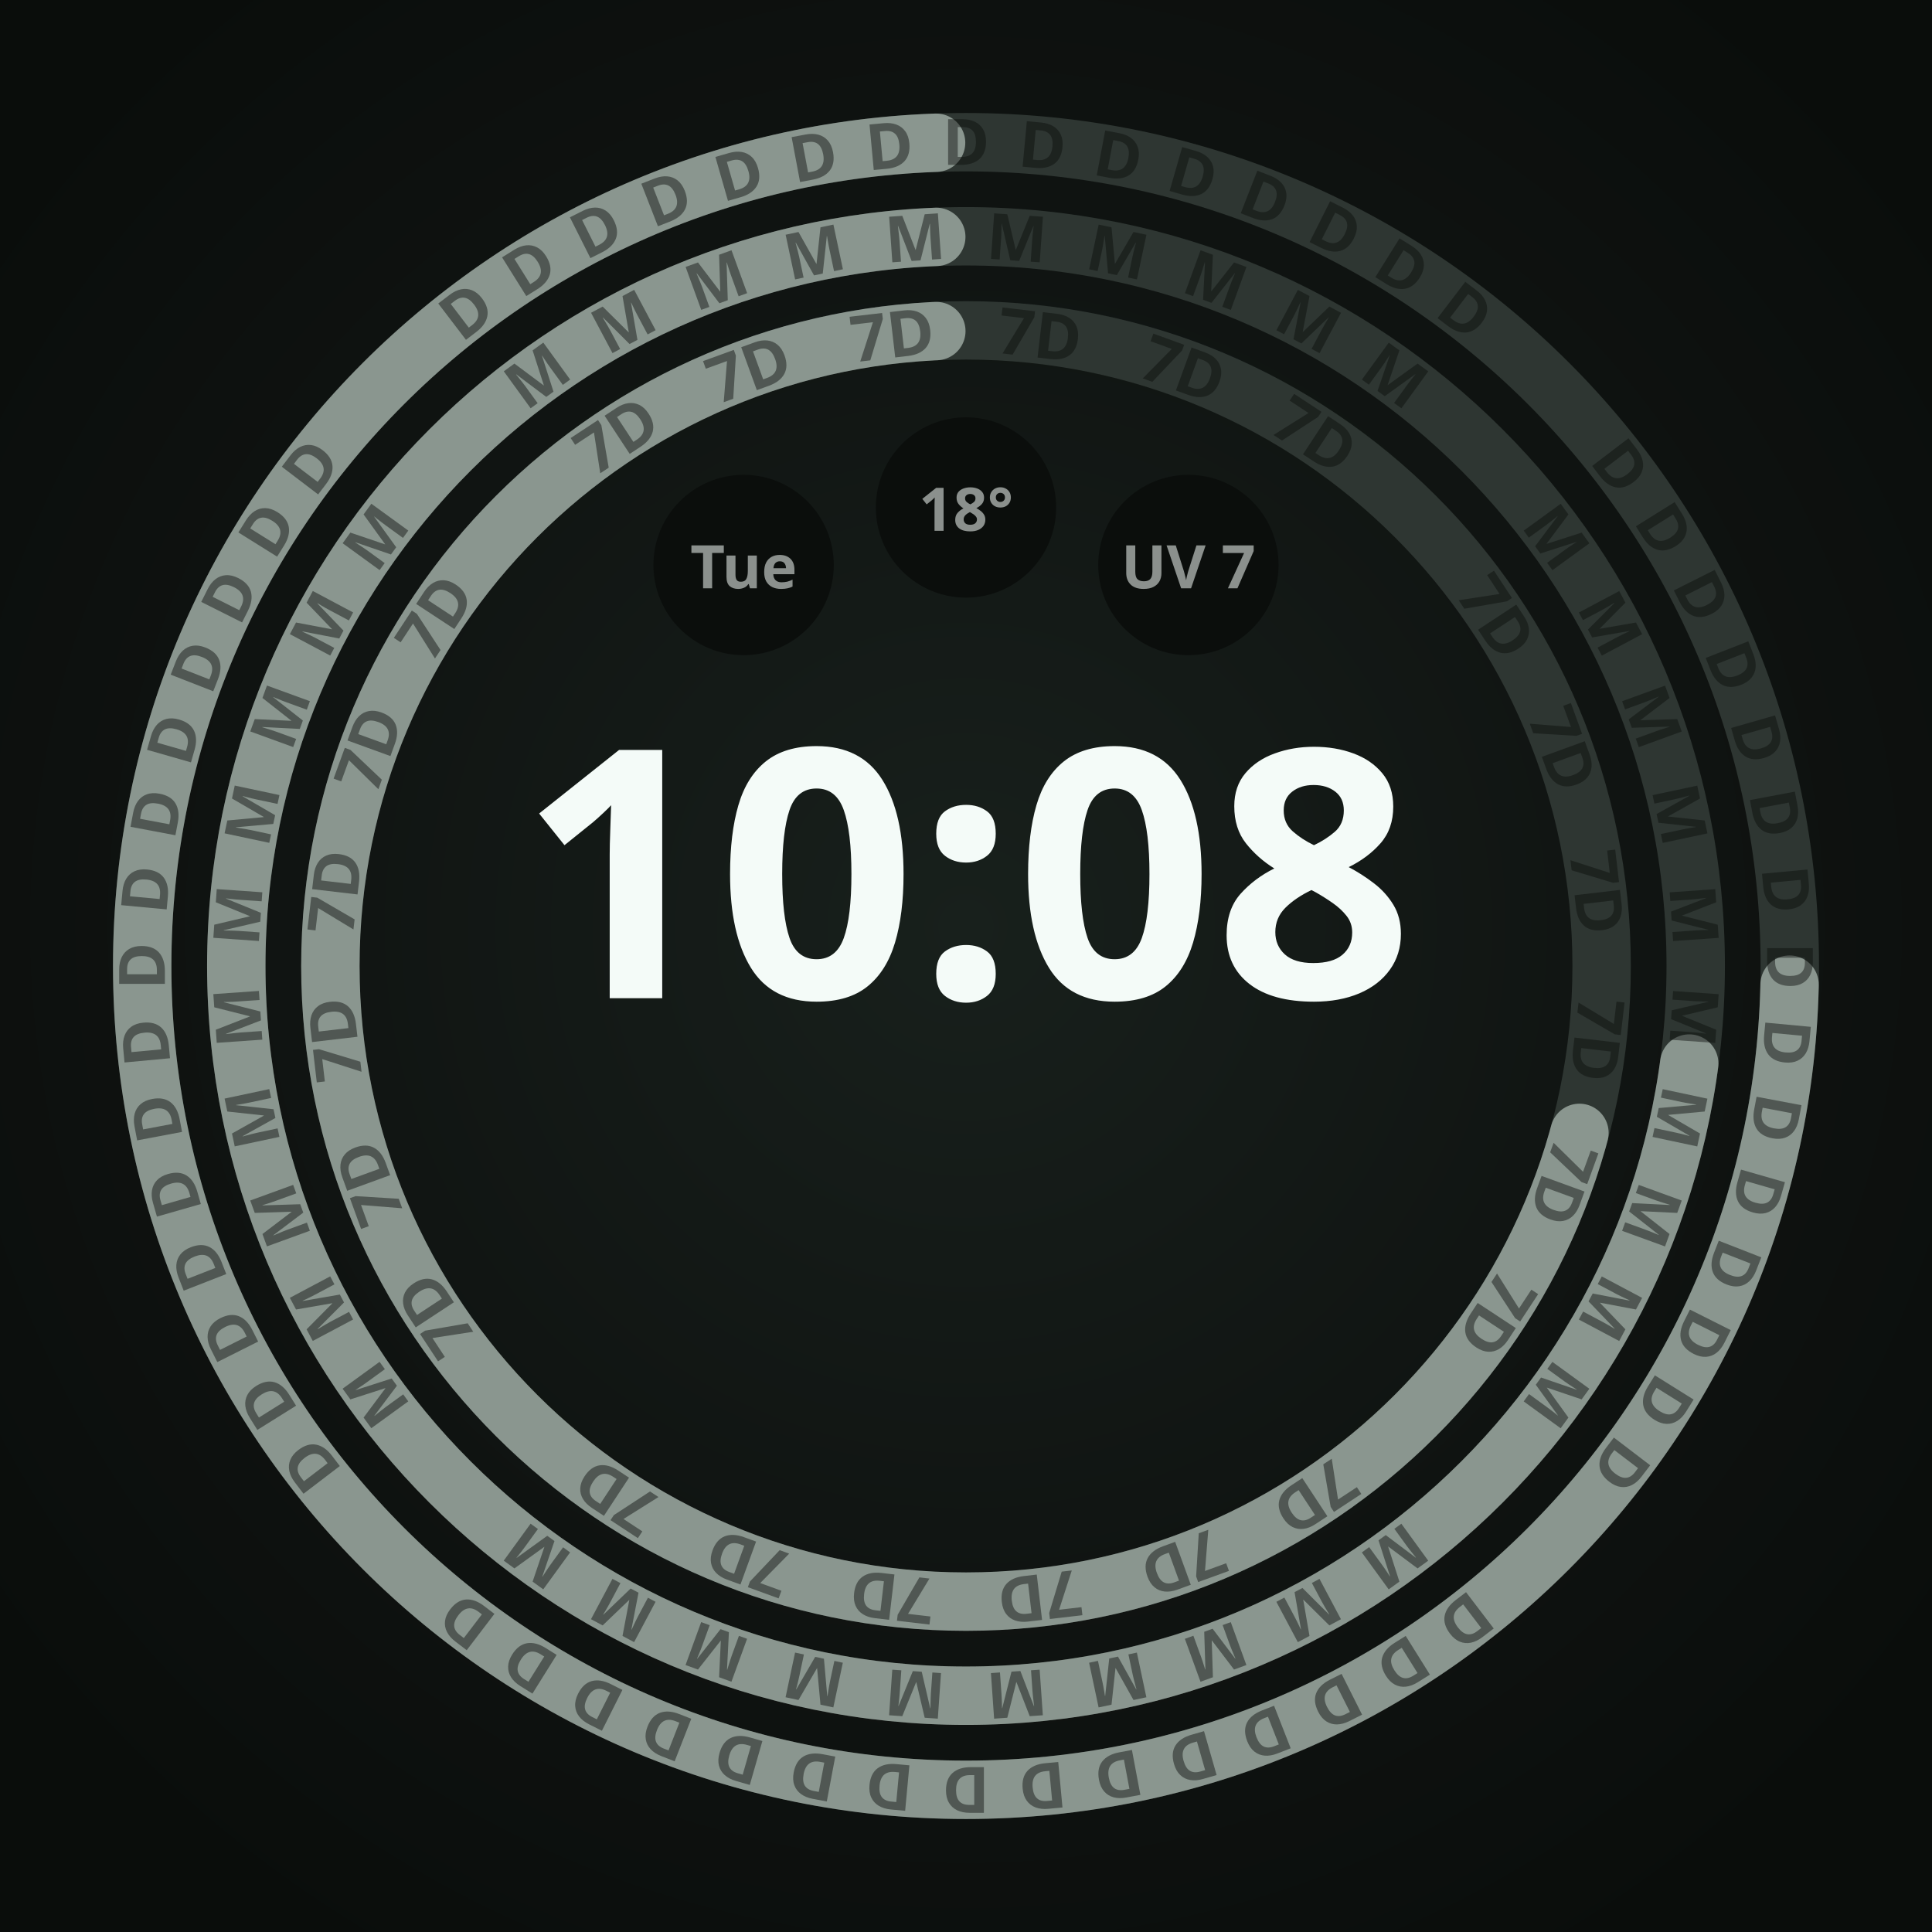
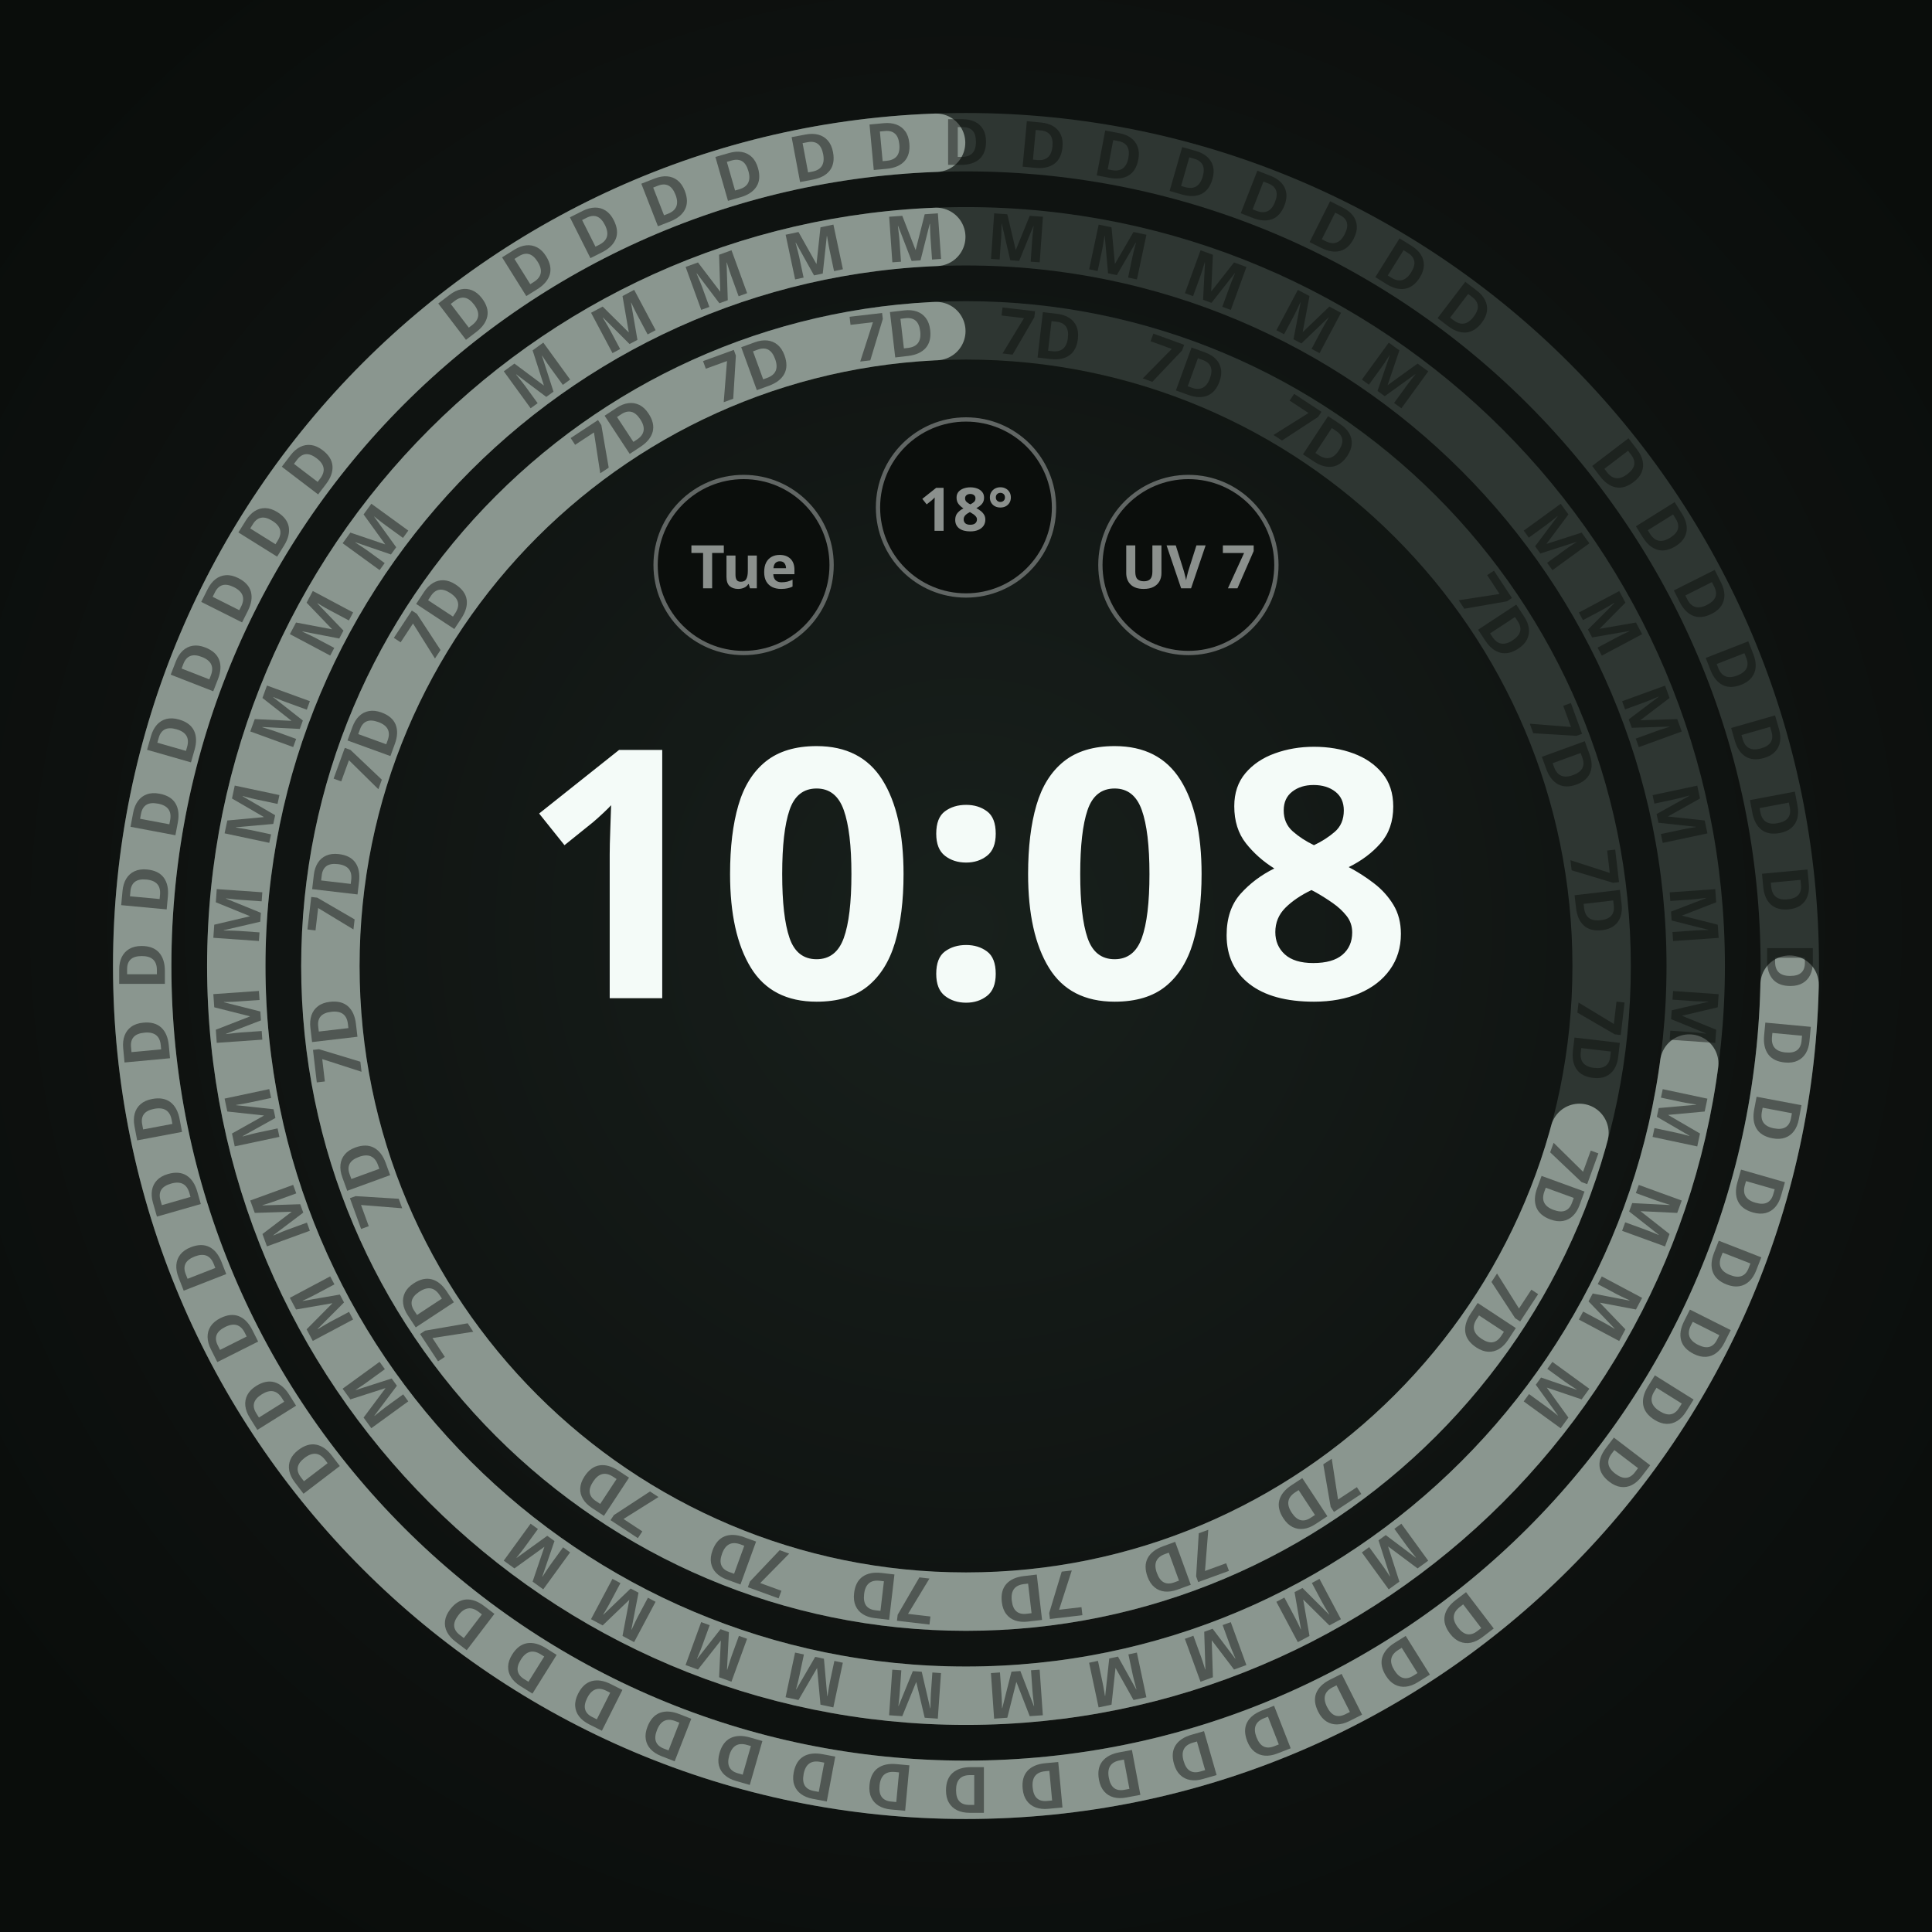
<svg xmlns="http://www.w3.org/2000/svg" width="450" height="450" viewBox="0 0 450 450" role="img" aria-label="Round · ambient · 3 budget periods">
  <defs>
    <radialGradient id="lift" cx="50%" cy="48%" r="62%">
      <stop offset="0%" stop-color="#18201C" />
      <stop offset="55%" stop-color="#101412" />
      <stop offset="100%" stop-color="#0A0D0B" />
    </radialGradient>
    <radialGradient id="cellRecess" cx="50%" cy="50%" r="50%">
      <stop offset="0%" stop-color="#0B0E0C" />
      <stop offset="55%" stop-color="#0B0E0C" />
      <stop offset="100%" stop-color="#242A27" />
    </radialGradient>
  </defs>
  <rect width="450" height="450" fill="url(#lift)" />
  <circle cx="225" cy="225" r="148.05" fill="none" stroke="#2E3632" stroke-width="13.601" />
  <circle cx="225" cy="225" r="148.05" fill="none" stroke="#8A968F" stroke-width="13.601" stroke-linecap="round" stroke-dasharray="651.51 930.23" stroke-dashoffset="-271.91" transform="rotate(-90 225 225)" />
  <g font-family="Noto Sans, sans-serif" font-size="14.9" font-weight="700" fill="#0A0D0B" fill-opacity="0.45" text-anchor="middle">
    <text x="225" y="82.3" transform="rotate(56.67 225 225)">7D</text>
    <text x="225" y="82.3" transform="rotate(70.00 225 225)">7D</text>
    <text x="225" y="82.3" transform="rotate(83.33 225 225)">7D</text>
    <text x="225" y="82.3" transform="rotate(96.67 225 225)">7D</text>
    <text x="225" y="82.3" transform="rotate(110.00 225 225)">7D</text>
    <text x="225" y="82.3" transform="rotate(123.33 225 225)">7D</text>
    <text x="225" y="82.3" transform="rotate(146.67 225 225)">7D</text>
    <text x="225" y="82.3" transform="rotate(160.00 225 225)">7D</text>
    <text x="225" y="82.3" transform="rotate(173.33 225 225)">7D</text>
    <text x="225" y="82.3" transform="rotate(186.67 225 225)">7D</text>
    <text x="225" y="82.3" transform="rotate(200.00 225 225)">7D</text>
    <text x="225" y="82.3" transform="rotate(213.33 225 225)">7D</text>
    <text x="225" y="82.3" transform="rotate(236.67 225 225)">7D</text>
    <text x="225" y="82.3" transform="rotate(250.00 225 225)">7D</text>
    <text x="225" y="82.3" transform="rotate(263.33 225 225)">7D</text>
    <text x="225" y="82.3" transform="rotate(276.67 225 225)">7D</text>
    <text x="225" y="82.3" transform="rotate(290.00 225 225)">7D</text>
    <text x="225" y="82.3" transform="rotate(303.33 225 225)">7D</text>
    <text x="225" y="82.3" transform="rotate(326.67 225 225)">7D</text>
    <text x="225" y="82.3" transform="rotate(340.00 225 225)">7D</text>
    <text x="225" y="82.3" transform="rotate(353.33 225 225)">7D</text>
    <text x="225" y="82.3" transform="rotate(366.67 225 225)">7D</text>
    <text x="225" y="82.3" transform="rotate(380.00 225 225)">7D</text>
    <text x="225" y="82.3" transform="rotate(393.33 225 225)">7D</text>
  </g>
  <circle cx="225" cy="225" r="169.965" fill="none" stroke="#2E3632" stroke-width="13.601" />
  <circle cx="225" cy="225" r="169.965" fill="none" stroke="#8A968F" stroke-width="13.601" stroke-linecap="round" stroke-dasharray="771.32 1067.92" stroke-dashoffset="-289.80" transform="rotate(-90 225 225)" />
  <g font-family="Noto Sans, sans-serif" font-size="14.9" font-weight="700" fill="#0A0D0B" fill-opacity="0.45" text-anchor="middle">
    <text x="225" y="60.3" transform="rotate(54.00 225 225)">M</text>
    <text x="225" y="60.3" transform="rotate(62.00 225 225)">M</text>
    <text x="225" y="60.3" transform="rotate(70.00 225 225)">M</text>
    <text x="225" y="60.3" transform="rotate(78.00 225 225)">M</text>
    <text x="225" y="60.3" transform="rotate(86.00 225 225)">M</text>
    <text x="225" y="60.3" transform="rotate(94.00 225 225)">M</text>
    <text x="225" y="60.3" transform="rotate(102.00 225 225)">M</text>
    <text x="225" y="60.3" transform="rotate(110.00 225 225)">M</text>
    <text x="225" y="60.3" transform="rotate(118.00 225 225)">M</text>
    <text x="225" y="60.3" transform="rotate(126.00 225 225)">M</text>
    <text x="225" y="60.3" transform="rotate(144.00 225 225)">M</text>
    <text x="225" y="60.3" transform="rotate(152.00 225 225)">M</text>
    <text x="225" y="60.3" transform="rotate(160.00 225 225)">M</text>
    <text x="225" y="60.3" transform="rotate(168.00 225 225)">M</text>
    <text x="225" y="60.3" transform="rotate(176.00 225 225)">M</text>
    <text x="225" y="60.3" transform="rotate(184.00 225 225)">M</text>
    <text x="225" y="60.3" transform="rotate(192.00 225 225)">M</text>
    <text x="225" y="60.3" transform="rotate(200.00 225 225)">M</text>
    <text x="225" y="60.3" transform="rotate(208.00 225 225)">M</text>
    <text x="225" y="60.3" transform="rotate(216.00 225 225)">M</text>
    <text x="225" y="60.3" transform="rotate(234.00 225 225)">M</text>
    <text x="225" y="60.3" transform="rotate(242.00 225 225)">M</text>
    <text x="225" y="60.3" transform="rotate(250.00 225 225)">M</text>
    <text x="225" y="60.3" transform="rotate(258.00 225 225)">M</text>
    <text x="225" y="60.3" transform="rotate(266.00 225 225)">M</text>
    <text x="225" y="60.3" transform="rotate(274.00 225 225)">M</text>
    <text x="225" y="60.3" transform="rotate(282.00 225 225)">M</text>
    <text x="225" y="60.3" transform="rotate(290.00 225 225)">M</text>
    <text x="225" y="60.3" transform="rotate(298.00 225 225)">M</text>
    <text x="225" y="60.3" transform="rotate(306.00 225 225)">M</text>
    <text x="225" y="60.3" transform="rotate(324.00 225 225)">M</text>
    <text x="225" y="60.3" transform="rotate(332.00 225 225)">M</text>
    <text x="225" y="60.3" transform="rotate(340.00 225 225)">M</text>
    <text x="225" y="60.3" transform="rotate(348.00 225 225)">M</text>
    <text x="225" y="60.3" transform="rotate(356.00 225 225)">M</text>
    <text x="225" y="60.3" transform="rotate(364.00 225 225)">M</text>
    <text x="225" y="60.3" transform="rotate(372.00 225 225)">M</text>
    <text x="225" y="60.3" transform="rotate(380.00 225 225)">M</text>
    <text x="225" y="60.3" transform="rotate(388.00 225 225)">M</text>
    <text x="225" y="60.3" transform="rotate(396.00 225 225)">M</text>
  </g>
  <circle cx="225" cy="225" r="191.88" fill="none" stroke="#2E3632" stroke-width="13.601" />
  <circle cx="225" cy="225" r="191.88" fill="none" stroke="#8A968F" stroke-width="13.601" stroke-linecap="round" stroke-dasharray="893.02 1205.62" stroke-dashoffset="-305.79" transform="rotate(-90 225 225)" />
  <g font-family="Noto Sans, sans-serif" font-size="14.9" font-weight="700" fill="#0A0D0B" fill-opacity="0.45" text-anchor="middle">
    <text x="225" y="38.4" transform="rotate(52.67 225 225)">D</text>
    <text x="225" y="38.4" transform="rotate(58.00 225 225)">D</text>
    <text x="225" y="38.4" transform="rotate(63.33 225 225)">D</text>
    <text x="225" y="38.4" transform="rotate(68.67 225 225)">D</text>
    <text x="225" y="38.4" transform="rotate(74.00 225 225)">D</text>
    <text x="225" y="38.4" transform="rotate(79.33 225 225)">D</text>
    <text x="225" y="38.4" transform="rotate(84.67 225 225)">D</text>
    <text x="225" y="38.4" transform="rotate(90.00 225 225)">D</text>
    <text x="225" y="38.4" transform="rotate(95.33 225 225)">D</text>
    <text x="225" y="38.4" transform="rotate(100.67 225 225)">D</text>
    <text x="225" y="38.4" transform="rotate(106.00 225 225)">D</text>
    <text x="225" y="38.4" transform="rotate(111.33 225 225)">D</text>
    <text x="225" y="38.4" transform="rotate(116.67 225 225)">D</text>
    <text x="225" y="38.4" transform="rotate(122.00 225 225)">D</text>
    <text x="225" y="38.4" transform="rotate(127.33 225 225)">D</text>
    <text x="225" y="38.4" transform="rotate(142.67 225 225)">D</text>
    <text x="225" y="38.4" transform="rotate(148.00 225 225)">D</text>
    <text x="225" y="38.4" transform="rotate(153.33 225 225)">D</text>
    <text x="225" y="38.4" transform="rotate(158.67 225 225)">D</text>
    <text x="225" y="38.4" transform="rotate(164.00 225 225)">D</text>
    <text x="225" y="38.4" transform="rotate(169.33 225 225)">D</text>
    <text x="225" y="38.4" transform="rotate(174.67 225 225)">D</text>
    <text x="225" y="38.4" transform="rotate(180.00 225 225)">D</text>
    <text x="225" y="38.4" transform="rotate(185.33 225 225)">D</text>
    <text x="225" y="38.4" transform="rotate(190.67 225 225)">D</text>
    <text x="225" y="38.4" transform="rotate(196.00 225 225)">D</text>
    <text x="225" y="38.4" transform="rotate(201.33 225 225)">D</text>
    <text x="225" y="38.4" transform="rotate(206.67 225 225)">D</text>
    <text x="225" y="38.4" transform="rotate(212.00 225 225)">D</text>
    <text x="225" y="38.4" transform="rotate(217.33 225 225)">D</text>
    <text x="225" y="38.4" transform="rotate(232.67 225 225)">D</text>
    <text x="225" y="38.4" transform="rotate(238.00 225 225)">D</text>
    <text x="225" y="38.4" transform="rotate(243.33 225 225)">D</text>
    <text x="225" y="38.4" transform="rotate(248.67 225 225)">D</text>
    <text x="225" y="38.4" transform="rotate(254.00 225 225)">D</text>
    <text x="225" y="38.4" transform="rotate(259.33 225 225)">D</text>
    <text x="225" y="38.4" transform="rotate(264.67 225 225)">D</text>
    <text x="225" y="38.4" transform="rotate(270.00 225 225)">D</text>
    <text x="225" y="38.4" transform="rotate(275.33 225 225)">D</text>
    <text x="225" y="38.4" transform="rotate(280.67 225 225)">D</text>
    <text x="225" y="38.4" transform="rotate(286.00 225 225)">D</text>
    <text x="225" y="38.4" transform="rotate(291.33 225 225)">D</text>
    <text x="225" y="38.4" transform="rotate(296.67 225 225)">D</text>
    <text x="225" y="38.4" transform="rotate(302.00 225 225)">D</text>
    <text x="225" y="38.4" transform="rotate(307.33 225 225)">D</text>
    <text x="225" y="38.4" transform="rotate(322.67 225 225)">D</text>
    <text x="225" y="38.4" transform="rotate(328.00 225 225)">D</text>
    <text x="225" y="38.4" transform="rotate(333.33 225 225)">D</text>
    <text x="225" y="38.4" transform="rotate(338.67 225 225)">D</text>
    <text x="225" y="38.4" transform="rotate(344.00 225 225)">D</text>
    <text x="225" y="38.4" transform="rotate(349.33 225 225)">D</text>
    <text x="225" y="38.4" transform="rotate(354.67 225 225)">D</text>
    <text x="225" y="38.4" transform="rotate(360.00 225 225)">D</text>
    <text x="225" y="38.4" transform="rotate(365.33 225 225)">D</text>
    <text x="225" y="38.4" transform="rotate(370.67 225 225)">D</text>
    <text x="225" y="38.4" transform="rotate(376.00 225 225)">D</text>
    <text x="225" y="38.4" transform="rotate(381.33 225 225)">D</text>
    <text x="225" y="38.4" transform="rotate(386.67 225 225)">D</text>
    <text x="225" y="38.4" transform="rotate(392.00 225 225)">D</text>
    <text x="225" y="38.4" transform="rotate(397.33 225 225)">D</text>
  </g>
  <circle cx="173.2" cy="131.6" r="21.0" fill="#0B0E0C" />
+   <circle cx="173.2" cy="131.6" r="20.5" fill="none" stroke="#F4FBF8" stroke-width="1.00" stroke-opacity="0.37" />
  <text x="173.2" y="131.6" text-anchor="middle" dominant-baseline="central" font-family="Noto Sans, sans-serif" font-size="14.0" font-weight="700" fill="#F4FBF8" fill-opacity="0.55">Tue</text>
  <circle cx="225.0" cy="118.2" r="21.0" fill="#0B0E0C" />
+   <circle cx="225.0" cy="118.2" r="20.5" fill="none" stroke="#F4FBF8" stroke-width="1.00" stroke-opacity="0.37" />
  <text x="225.0" y="118.2" text-anchor="middle" dominant-baseline="central" font-family="Noto Sans, sans-serif" font-size="14.0" font-weight="700" fill="#F4FBF8" fill-opacity="0.55">18°</text>
  <circle cx="276.8" cy="131.6" r="21.0" fill="#0B0E0C" />
+   <circle cx="276.8" cy="131.6" r="20.5" fill="none" stroke="#F4FBF8" stroke-width="1.00" stroke-opacity="0.37" />
  <text x="276.8" y="131.6" text-anchor="middle" dominant-baseline="central" font-family="Noto Sans, sans-serif" font-size="14.0" font-weight="700" fill="#F4FBF8" fill-opacity="0.55">UV 7</text>
  <text x="225" y="232.5" text-anchor="middle" font-family="Noto Sans, sans-serif" font-size="81.0" font-weight="700" fill="#F4FBF8">10:08</text>
</svg>
